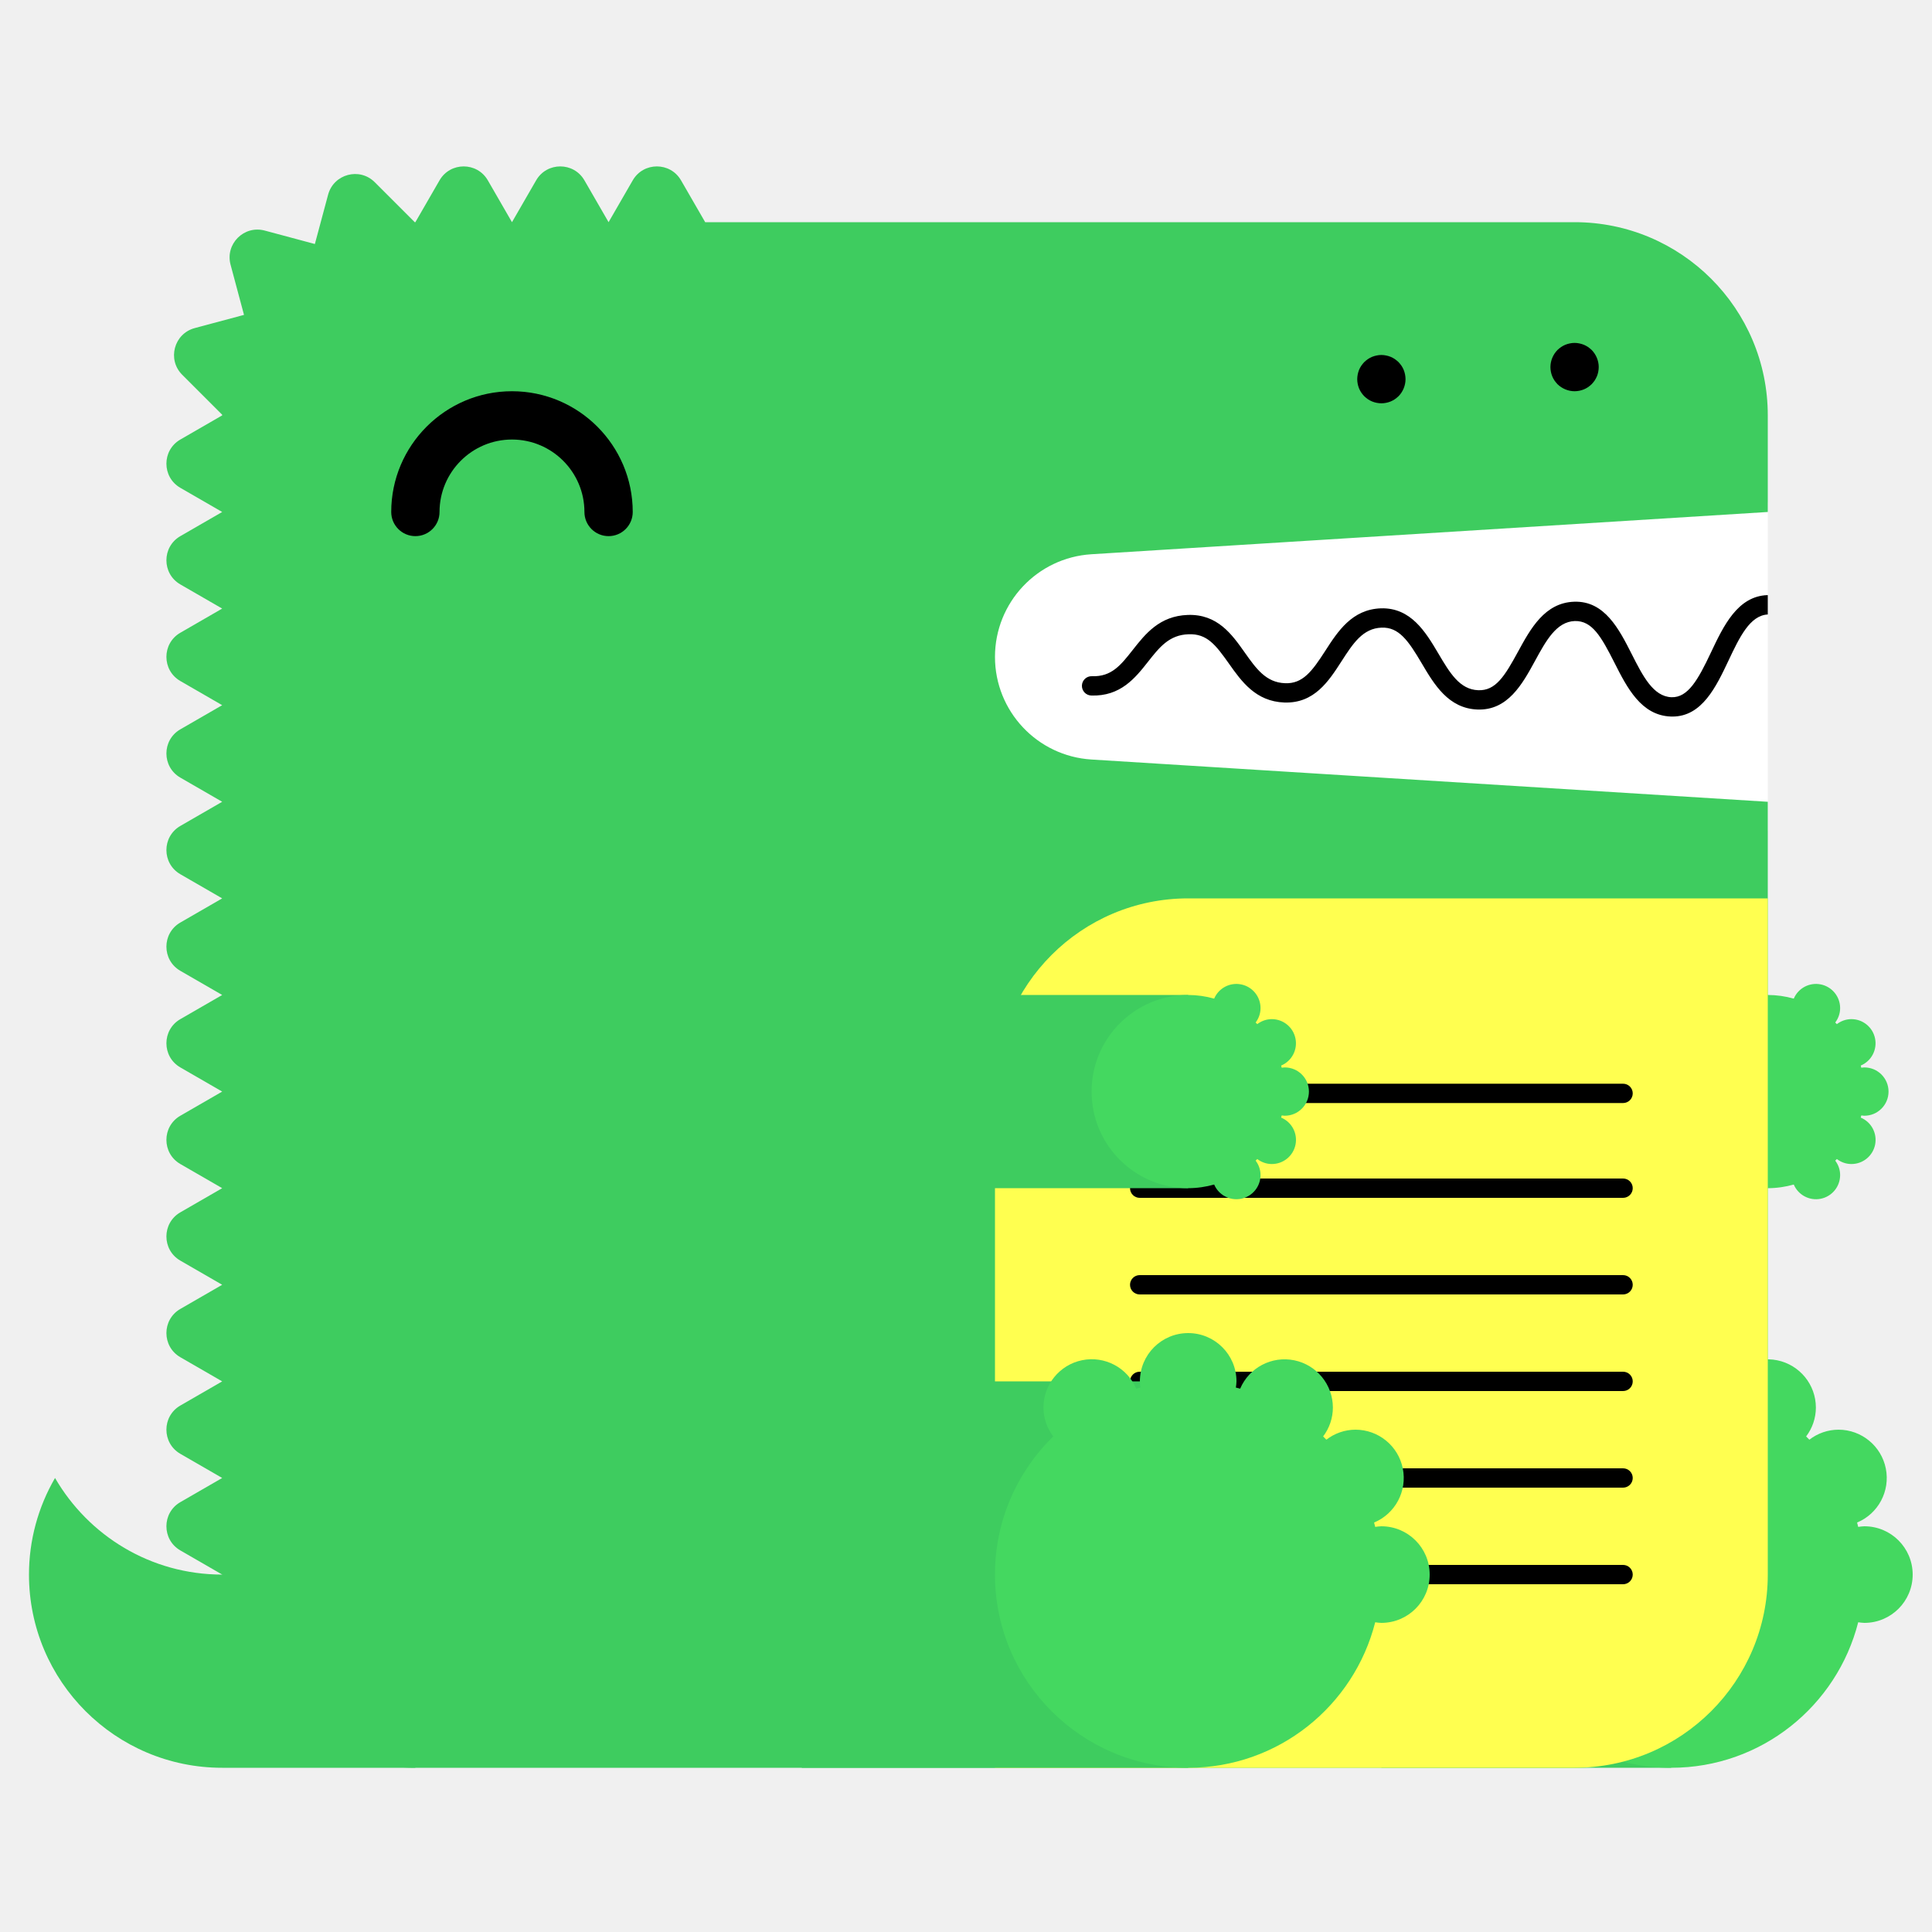
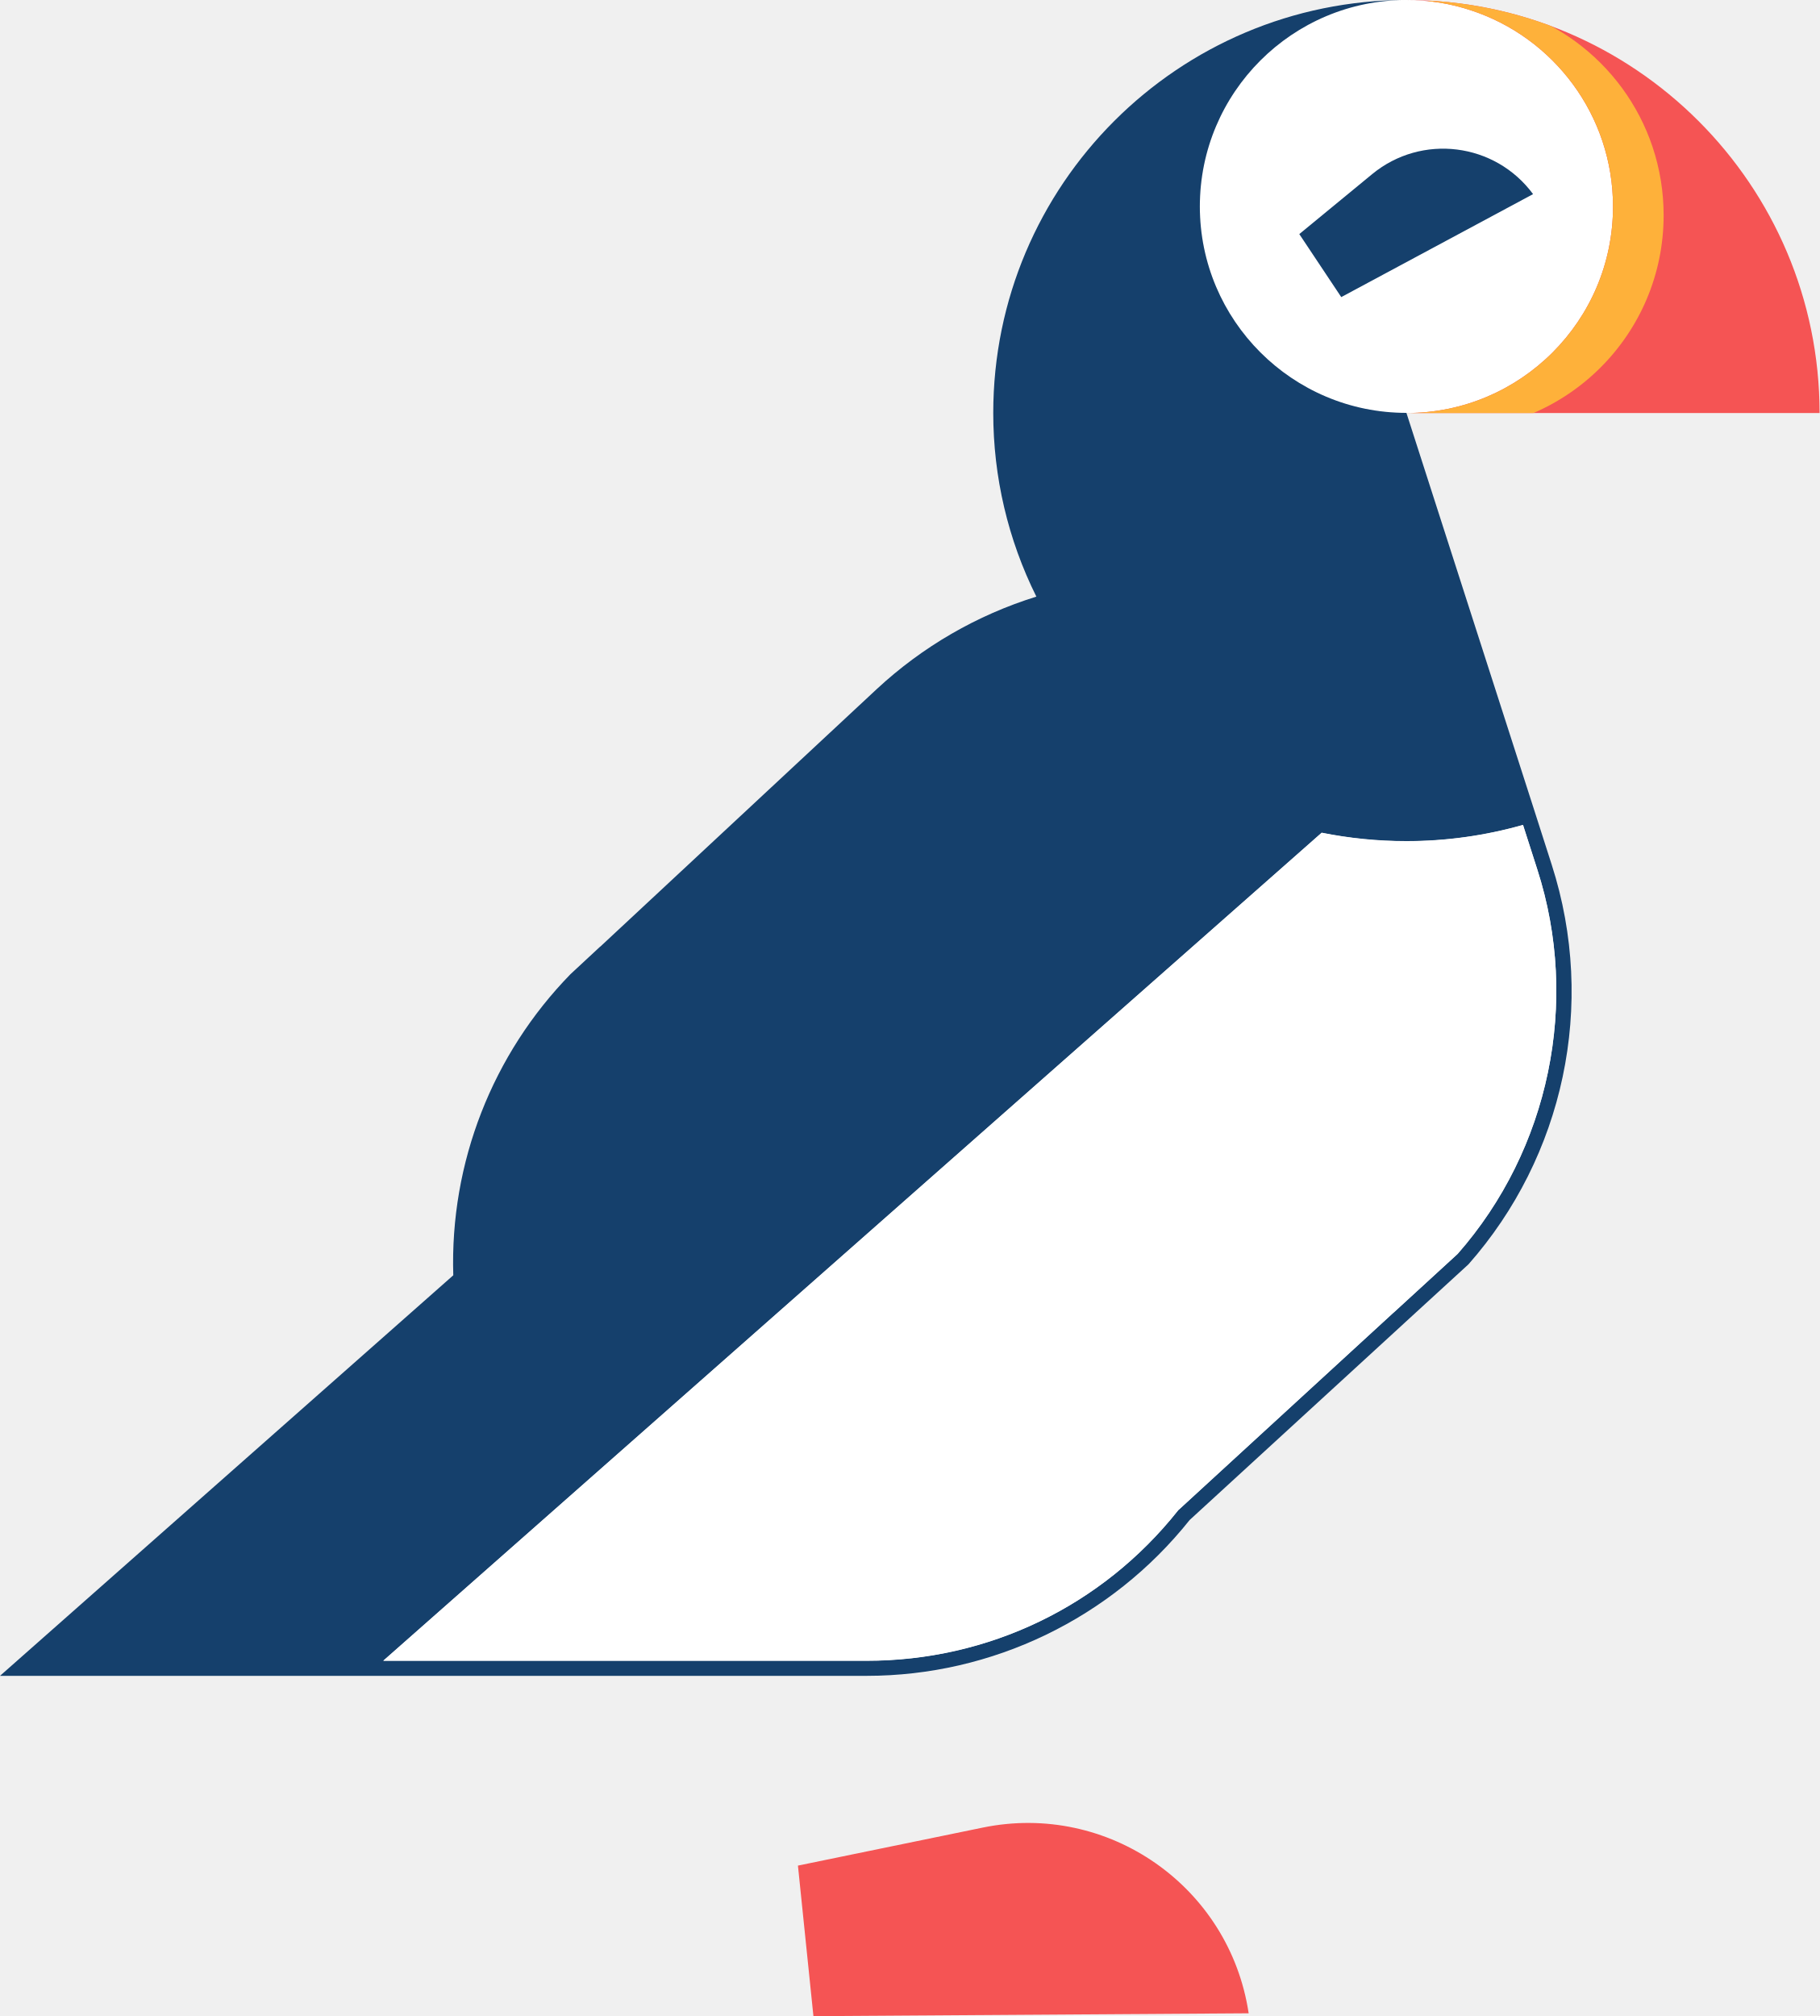
- <svg xmlns="http://www.w3.org/2000/svg" width="200" height="200" viewBox="0 0 200 200">
-   <g fill="none" fill-rule="evenodd">
-     <path fill="#FFF" d="M99 52h84v34H99z" />
-     <path d="M23 163c-7.398 0-13.843-4.027-17.303-10A19.886 19.886 0 0 0 3 163c0 11.046 8.954 20 20 20h20v-20H23z" fill="#3ECC5F" />
-     <path d="M112.98 57.376L183 53V43c0-11.046-8.954-20-20-20H73l-2.5-4.33c-1.112-1.925-3.889-1.925-5 0L63 23l-2.5-4.33c-1.111-1.925-3.889-1.925-5 0L53 23l-2.5-4.33c-1.111-1.925-3.889-1.925-5 0L43 23c-.022 0-.042.003-.065.003l-4.142-4.141c-1.57-1.571-4.252-.853-4.828 1.294l-1.369 5.104-5.192-1.392c-2.148-.575-4.111 1.389-3.535 3.536l1.39 5.193-5.102 1.367c-2.148.576-2.867 3.259-1.296 4.83l4.142 4.142c0 .021-.003.042-.003.064l-4.33 2.5c-1.925 1.111-1.925 3.889 0 5L23 53l-4.33 2.5c-1.925 1.111-1.925 3.889 0 5L23 63l-4.33 2.5c-1.925 1.111-1.925 3.889 0 5L23 73l-4.33 2.5c-1.925 1.111-1.925 3.889 0 5L23 83l-4.33 2.5c-1.925 1.111-1.925 3.889 0 5L23 93l-4.33 2.5c-1.925 1.111-1.925 3.889 0 5L23 103l-4.33 2.5c-1.925 1.111-1.925 3.889 0 5L23 113l-4.33 2.5c-1.925 1.111-1.925 3.889 0 5L23 123l-4.33 2.5c-1.925 1.111-1.925 3.889 0 5L23 133l-4.33 2.5c-1.925 1.111-1.925 3.889 0 5L23 143l-4.33 2.5c-1.925 1.111-1.925 3.889 0 5L23 153l-4.33 2.5c-1.925 1.111-1.925 3.889 0 5L23 163c0 11.046 8.954 20 20 20h120c11.046 0 20-8.954 20-20V83l-70.02-4.376A10.645 10.645 0 0 1 103 68c0-5.621 4.37-10.273 9.98-10.624" fill="#3ECC5F" />
-     <path fill="#3ECC5F" d="M143 183h30v-40h-30z" />
-     <path d="M193 158c-.219 0-.428.037-.639.064-.038-.15-.074-.301-.116-.451A5 5 0 0 0 190.32 148a4.96 4.96 0 0 0-3.016 1.036 26.531 26.531 0 0 0-.335-.336 4.955 4.955 0 0 0 1.011-2.987 5 5 0 0 0-9.599-1.959c-.148-.042-.297-.077-.445-.115.027-.211.064-.42.064-.639a5 5 0 0 0-5-5 5 5 0 0 0-5 5c0 .219.037.428.064.639-.148.038-.297.073-.445.115a4.998 4.998 0 0 0-9.599 1.959c0 1.125.384 2.151 1.011 2.987-3.717 3.632-6.031 8.693-6.031 14.3 0 11.046 8.954 20 20 20 9.339 0 17.16-6.41 19.361-15.064.211.027.42.064.639.064a5 5 0 0 0 5-5 5 5 0 0 0-5-5" fill="#44D860" />
-     <path fill="#3ECC5F" d="M153 123h30v-20h-30z" />
-     <path d="M193 115.5a2.5 2.5 0 1 0 0-5c-.109 0-.214.019-.319.032-.02-.075-.037-.15-.058-.225a2.501 2.501 0 0 0-.963-4.807c-.569 0-1.088.197-1.508.518a6.653 6.653 0 0 0-.168-.168c.314-.417.506-.931.506-1.494a2.5 2.5 0 0 0-4.8-.979A9.987 9.987 0 0 0 183 103c-5.522 0-10 4.478-10 10s4.478 10 10 10c.934 0 1.833-.138 2.69-.377a2.5 2.5 0 0 0 4.8-.979c0-.563-.192-1.077-.506-1.494.057-.055.113-.111.168-.168.42.321.939.518 1.508.518a2.5 2.5 0 0 0 .963-4.807c.021-.074.038-.15.058-.225.105.013.21.032.319.032" fill="#44D860" />
-     <path d="M63 55.5a2.5 2.5 0 0 1-2.5-2.5c0-4.136-3.364-7.5-7.5-7.5s-7.5 3.364-7.5 7.5a2.5 2.5 0 1 1-5 0c0-6.893 5.607-12.5 12.5-12.5S65.5 46.107 65.5 53a2.5 2.5 0 0 1-2.5 2.5" fill="#000" />
-     <path d="M103 183h60c11.046 0 20-8.954 20-20V93h-60c-11.046 0-20 8.954-20 20v70z" fill="#FFFF50" />
-     <path d="M168.02 124h-50.04a1 1 0 1 1 0-2h50.04a1 1 0 1 1 0 2m0 20h-50.04a1 1 0 1 1 0-2h50.04a1 1 0 1 1 0 2m0 20h-50.04a1 1 0 1 1 0-2h50.04a1 1 0 1 1 0 2m0-49.814h-50.04a1 1 0 1 1 0-2h50.04a1 1 0 1 1 0 2m0 19.814h-50.04a1 1 0 1 1 0-2h50.04a1 1 0 1 1 0 2m0 20h-50.04a1 1 0 1 1 0-2h50.04a1 1 0 1 1 0 2M183 61.611c-.012 0-.022-.006-.034-.005-3.09.105-4.552 3.196-5.842 5.923-1.346 2.85-2.387 4.703-4.093 4.647-1.889-.068-2.969-2.202-4.113-4.46-1.314-2.594-2.814-5.536-5.963-5.426-3.046.104-4.513 2.794-5.807 5.167-1.377 2.528-2.314 4.065-4.121 3.994-1.927-.07-2.951-1.805-4.136-3.813-1.321-2.236-2.848-4.75-5.936-4.664-2.994.103-4.465 2.385-5.763 4.4-1.373 2.13-2.335 3.428-4.165 3.351-1.973-.07-2.992-1.51-4.171-3.177-1.324-1.873-2.816-3.993-5.895-3.89-2.928.1-4.399 1.97-5.696 3.618-1.232 1.564-2.194 2.802-4.229 2.724a1 1 0 0 0-.072 2c3.017.101 4.545-1.8 5.872-3.487 1.177-1.496 2.193-2.787 4.193-2.855 1.926-.082 2.829 1.115 4.195 3.045 1.297 1.834 2.769 3.914 5.731 4.021 3.103.104 4.596-2.215 5.918-4.267 1.182-1.834 2.202-3.417 4.15-3.484 1.793-.067 2.769 1.35 4.145 3.681 1.297 2.197 2.766 4.686 5.787 4.796 3.125.108 4.634-2.62 5.949-5.035 1.139-2.088 2.214-4.06 4.119-4.126 1.793-.042 2.728 1.595 4.111 4.33 1.292 2.553 2.757 5.445 5.825 5.556l.169.003c3.064 0 4.518-3.075 5.805-5.794 1.139-2.41 2.217-4.68 4.067-4.773v-2z" fill="#000" />
-     <path fill="#3ECC5F" d="M83 183h40v-40H83z" />
-     <path d="M143 158c-.219 0-.428.037-.639.064-.038-.15-.074-.301-.116-.451A5 5 0 0 0 140.32 148a4.96 4.96 0 0 0-3.016 1.036 26.531 26.531 0 0 0-.335-.336 4.955 4.955 0 0 0 1.011-2.987 5 5 0 0 0-9.599-1.959c-.148-.042-.297-.077-.445-.115.027-.211.064-.42.064-.639a5 5 0 0 0-5-5 5 5 0 0 0-5 5c0 .219.037.428.064.639-.148.038-.297.073-.445.115a4.998 4.998 0 0 0-9.599 1.959c0 1.125.384 2.151 1.011 2.987-3.717 3.632-6.031 8.693-6.031 14.3 0 11.046 8.954 20 20 20 9.339 0 17.16-6.41 19.361-15.064.211.027.42.064.639.064a5 5 0 0 0 5-5 5 5 0 0 0-5-5" fill="#44D860" />
-     <path fill="#3ECC5F" d="M83 123h40v-20H83z" />
-     <path d="M133 115.5a2.5 2.5 0 1 0 0-5c-.109 0-.214.019-.319.032-.02-.075-.037-.15-.058-.225a2.501 2.501 0 0 0-.963-4.807c-.569 0-1.088.197-1.508.518a6.653 6.653 0 0 0-.168-.168c.314-.417.506-.931.506-1.494a2.5 2.5 0 0 0-4.8-.979A9.987 9.987 0 0 0 123 103c-5.522 0-10 4.478-10 10s4.478 10 10 10c.934 0 1.833-.138 2.69-.377a2.5 2.5 0 0 0 4.8-.979c0-.563-.192-1.077-.506-1.494.057-.055.113-.111.168-.168.42.321.939.518 1.508.518a2.5 2.5 0 0 0 .963-4.807c.021-.074.038-.15.058-.225.105.013.21.032.319.032" fill="#44D860" />
-     <path d="M143 41.75c-.16 0-.33-.02-.49-.05a2.52 2.52 0 0 1-.47-.14c-.15-.06-.29-.14-.431-.23-.13-.09-.259-.2-.38-.31-.109-.12-.219-.24-.309-.38s-.17-.28-.231-.43a2.619 2.619 0 0 1-.189-.96c0-.16.02-.33.05-.49.03-.16.08-.31.139-.47.061-.15.141-.29.231-.43.09-.13.2-.26.309-.38.121-.11.25-.22.38-.31.141-.09.281-.17.431-.23.149-.06.31-.11.47-.14.32-.07.65-.07.98 0 .159.03.32.08.47.14.149.06.29.14.43.23.13.09.259.2.38.31.11.12.22.25.31.38.09.14.17.28.23.43.06.16.11.31.14.47.029.16.05.33.05.49 0 .66-.271 1.31-.73 1.77-.121.11-.25.22-.38.31-.14.09-.281.17-.43.23a2.565 2.565 0 0 1-.96.19m20-1.25c-.66 0-1.3-.27-1.771-.73a3.802 3.802 0 0 1-.309-.38c-.09-.14-.17-.28-.231-.43a2.619 2.619 0 0 1-.189-.96c0-.66.27-1.3.729-1.77.121-.11.25-.22.38-.31.141-.09.281-.17.431-.23.149-.06.31-.11.47-.14.32-.07.66-.07.98 0 .159.03.32.08.47.14.149.06.29.14.43.23.13.09.259.2.38.31.459.47.73 1.11.73 1.77 0 .16-.021.33-.05.49-.03.16-.08.32-.14.47-.07.15-.14.29-.23.43-.09.13-.2.26-.31.38-.121.11-.25.22-.38.31-.14.09-.281.17-.43.23a2.565 2.565 0 0 1-.96.19" fill="#000" />
+ <svg xmlns="http://www.w3.org/2000/svg" id="Layer_2" data-name="Layer 2" viewBox="0 0 121.1 134.18">
+   <defs>
+     <style>
+       .cls-1 {
+         clip-path: url(#clippath);
+       }
+ 
+       .cls-2 {
+         fill: #f55454;
+       }
+ 
+       .cls-3 {
+         fill: #fff;
+       }
+ 
+       .cls-4 {
+         fill: #feb13a;
+       }
+ 
+       .cls-5 {
+         fill: #15406c;
+       }
+     </style>
+     <clipPath id="clippath">
+       <path class="cls-2" d="M93.61,0c1.5,0,2.95,.24,4.3,.69,5.49,1.8,9.45,6.97,9.45,13.06,0,7.59-6.16,13.74-13.74,13.74h27.49C121.1,12.31,108.79,0,93.61,0Z" />
+     </clipPath>
+   </defs>
+   <g id="Layer_1-2" data-name="Layer 1">
+     <g>
+       <path class="cls-2" d="M54.14,134.18l-1.03-10.01,12.3-2.53c8.35-1.72,16.43,3.92,17.7,12.36h0s-28.97,.19-28.97,.19Z" />
+       <path class="cls-3" d="M93.61,0c1.5,0,2.95,.24,4.3,.69,5.49,1.8,9.45,6.97,9.45,13.06,0,7.59-6.16,13.74-13.74,13.74s-13.75-6.16-13.75-13.74S86.02,0,93.61,0Z" />
+       <path class="cls-5" d="M22.85,111.54H57.68c8.37,0,16.28-3.82,21.5-10.37l14.25-13.07,.02-.02,4.29-3.93c6.32-7.16,8.55-17.24,5.54-26.6l-1.25-3.9s0,0,0,0l-8.42-26.17c-7.59,0-13.75-6.16-13.75-13.74S86.02,0,93.61,0c-15.19,0-27.5,12.31-27.5,27.49,0,4.24,.98,8.43,2.87,12.22-3.96,1.23-7.58,3.33-10.62,6.15l-18.4,17.14s-.01,.01-.02,.01l-1.97,1.83c-5.19,5.32-8.03,12.54-7.8,20.04L0,111.54H22.85m74.17-28.09l-4.21,3.86-.02,.02-.04,.03-14.25,13.08-.06,.05-.05,.06c-5.05,6.35-12.6,9.98-20.71,9.98H25.51l62.46-55.11c1.84,.37,3.74,.56,5.63,.56,2.64,0,5.24-.36,7.77-1.08l.95,2.96c2.85,8.83,.81,18.64-5.3,25.59Z" />
+       <path class="cls-5" d="M89.27,19.77l-2.79-4.19,4.85-3.99c3.29-2.71,8.18-2.1,10.71,1.33h0s-12.76,6.85-12.76,6.85Z" />
+       <g>
+         <path class="cls-2" d="M93.61,0c1.5,0,2.95,.24,4.3,.69,5.49,1.8,9.45,6.97,9.45,13.06,0,7.59-6.16,13.74-13.74,13.74h27.49C121.1,12.31,108.79,0,93.61,0Z" />
+         <g class="cls-1">
+           <path class="cls-4" d="M96.42,0c1.56,0,3.07,.25,4.47,.72,5.72,1.88,9.84,7.26,9.84,13.61,0,7.91-6.41,14.32-14.32,14.32s-14.32-6.41-14.32-14.32S88.51,0,96.42,0Z" />
+         </g>
+       </g>
+       <path class="cls-3" d="M97.02,83.46l-4.21,3.86-.02,.02-.04,.03-14.25,13.08-.06,.05-.05,.06c-5.05,6.35-12.6,9.98-20.71,9.98H25.51l62.46-55.11c1.84,.37,3.74,.56,5.63,.56,2.64,0,5.24-.36,7.77-1.08l.95,2.96c2.85,8.83,.81,18.64-5.3,25.59Z" />
+     </g>
  </g>
</svg>
